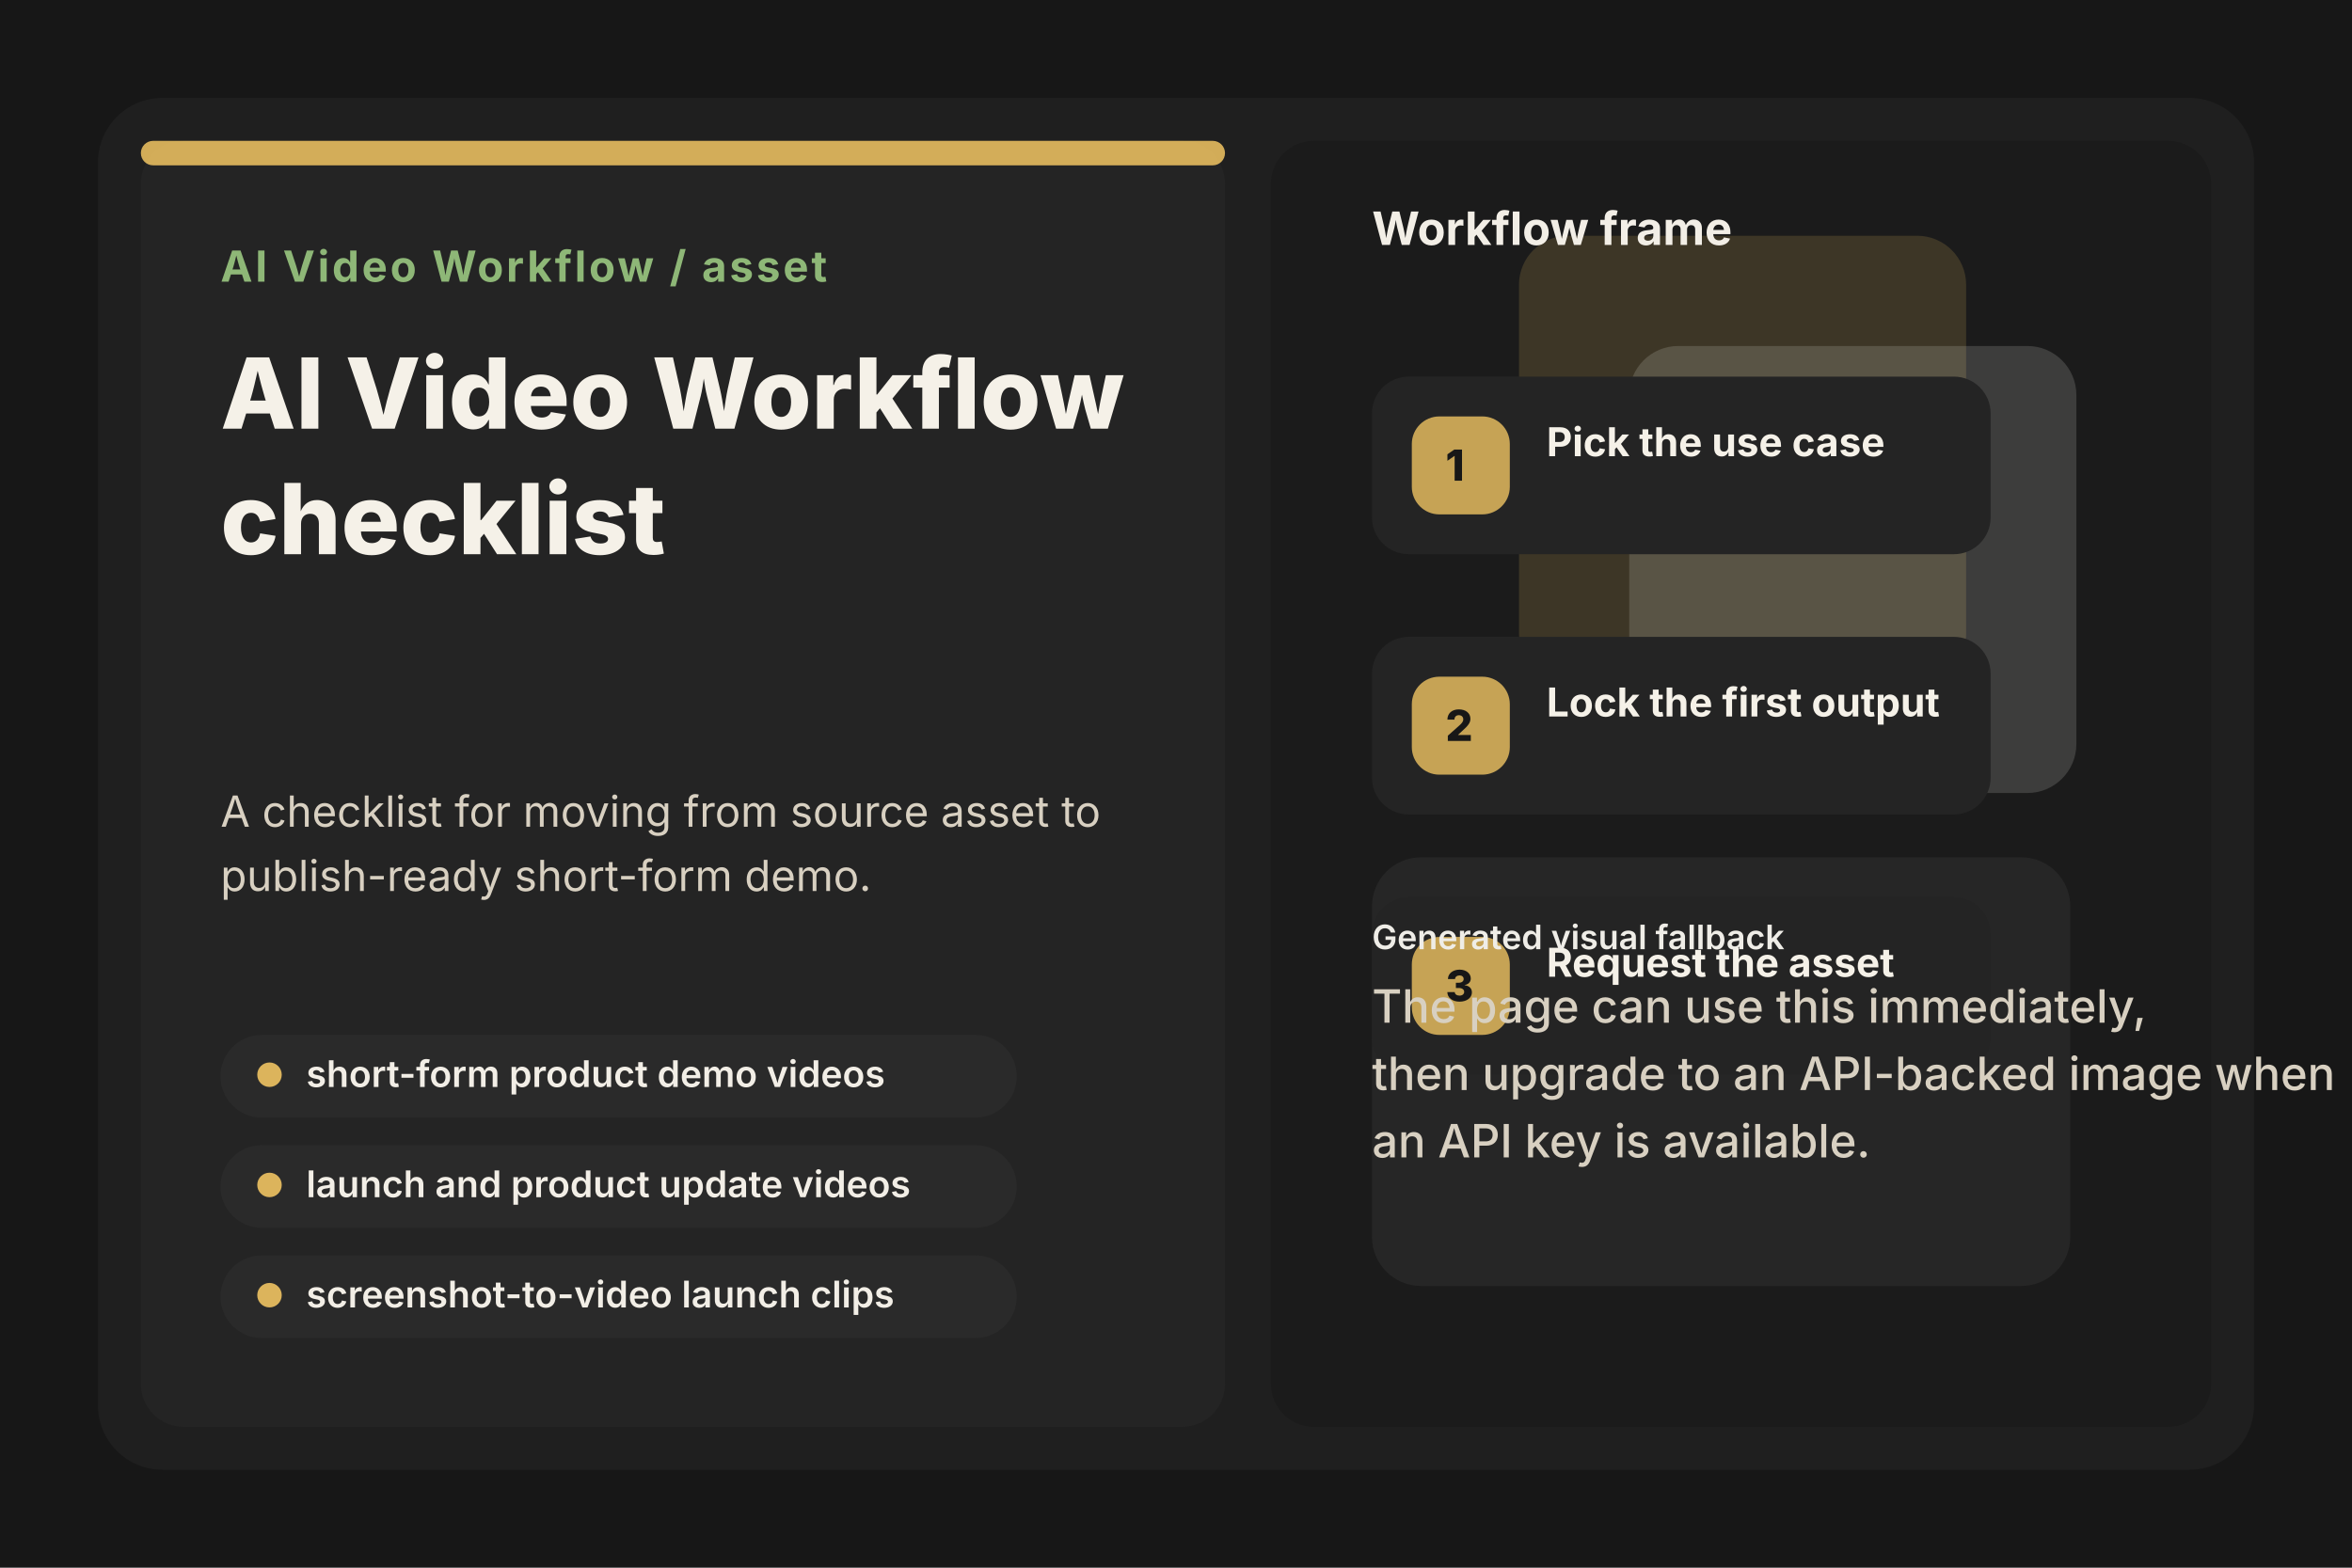
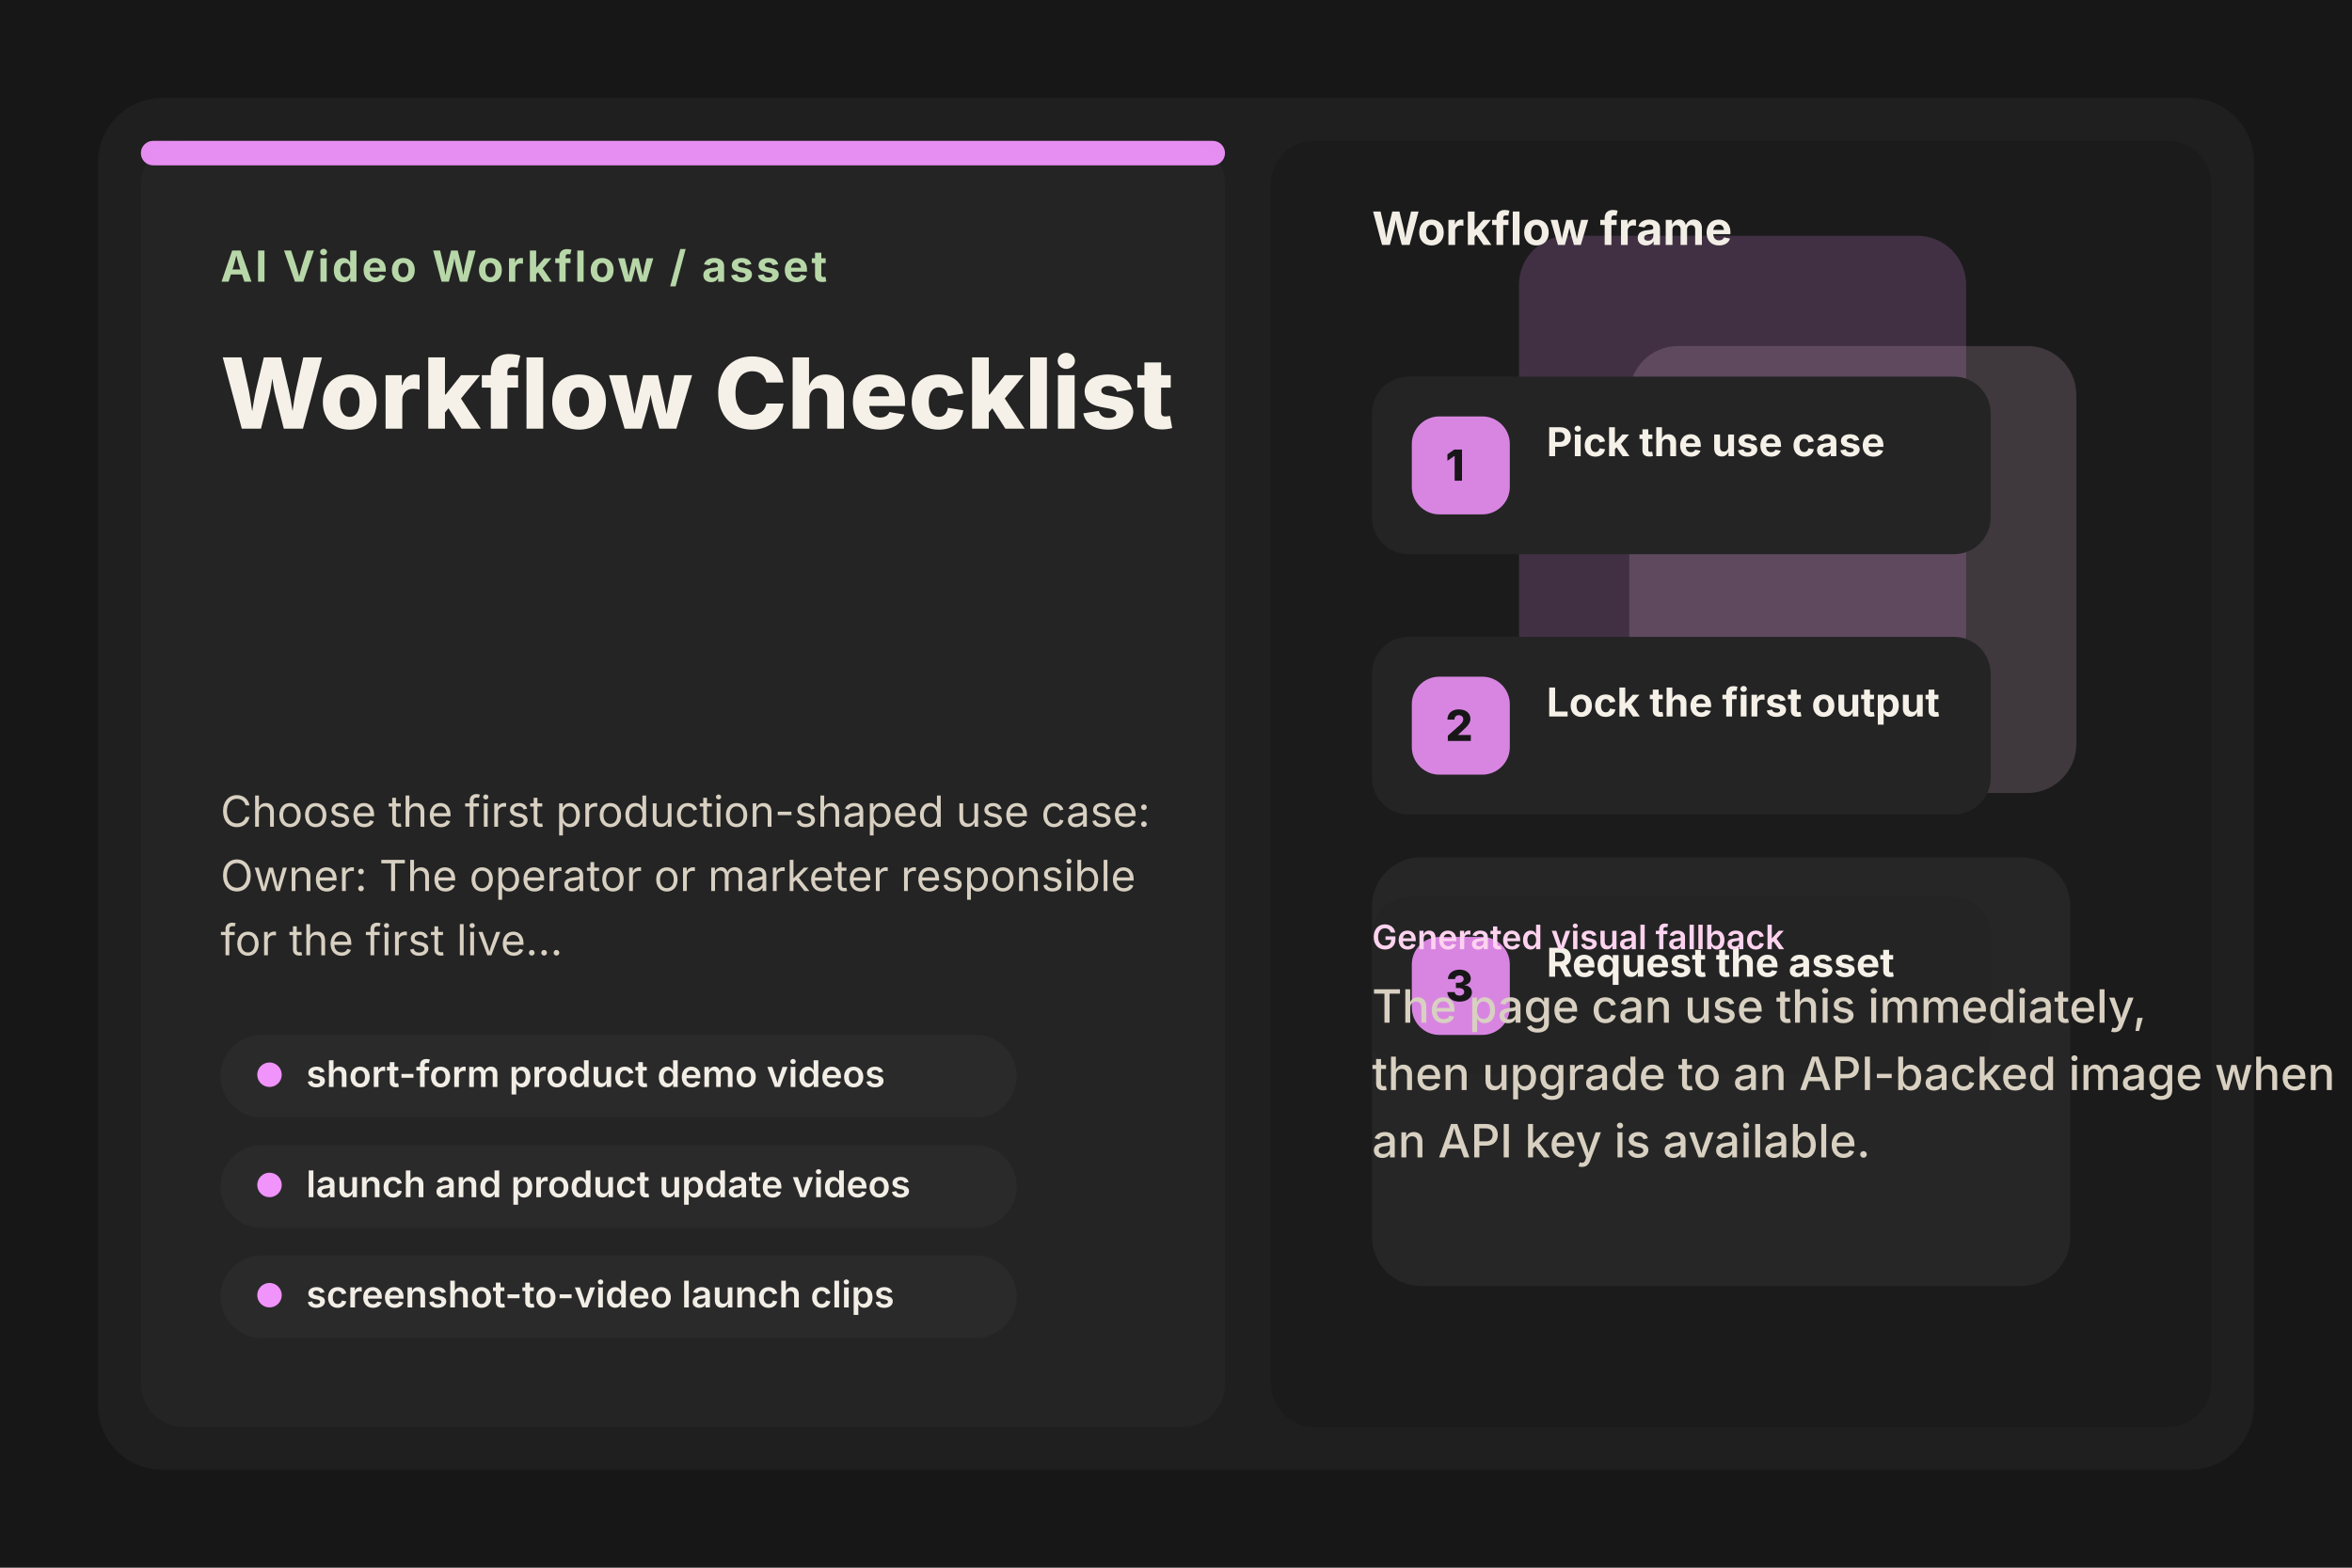
<svg xmlns="http://www.w3.org/2000/svg" width="1536" height="1024" viewBox="0 0 1536 1024" fill="none">
  <rect width="1536" height="1024" fill="#171717" />
  <rect x="64" y="64" width="1408" height="896" rx="42" fill="#1f1f1f" />
  <rect x="92" y="92" width="708" height="840" rx="28" fill="#242424" />
  <rect x="830" y="92" width="614" height="840" rx="28" fill="#1b1b1b" />
-   <rect x="92" y="92" width="708" height="16" rx="8" fill="#dcb45c" fill-opacity="0.95" />
-   <rect x="992" y="154" width="292" height="292" rx="32" fill="#dcb45c" fill-opacity="0.18" />
-   <rect x="1064" y="226" width="292" height="292" rx="32" fill="#efede7" fill-opacity="0.16" />
+   <rect x="92" y="92" width="708" height="16" rx="8" fill="#f093fb" fill-opacity="0.95" />
+   <rect x="992" y="154" width="292" height="292" rx="32" fill="#f093fb" fill-opacity="0.18" />
+   <rect x="1064" y="226" width="292" height="292" rx="32" fill="#ffd3ef" fill-opacity="0.16" />
  <rect x="896" y="560" width="456" height="280" rx="32" fill="#262626" />
-   <text x="144" y="184" fill="#8eb777" font-family="Inter, Arial, sans-serif" font-size="28" font-weight="700" letter-spacing="1.8">AI Video Workflow / asset</text>
-   <text x="144" y="280" fill="#f5f1e8" font-family="Inter, Arial, sans-serif" font-size="64" font-weight="800">AI Video Workflow</text>
-   <text x="144" y="362" fill="#f5f1e8" font-family="Inter, Arial, sans-serif" font-size="64" font-weight="800">checklist</text>
-   <text x="144" y="540" fill="#d8d0c1" font-family="Inter, Arial, sans-serif" font-size="28" font-weight="400">A checklist for moving from source asset to</text>
-   <text x="144" y="582" fill="#d8d0c1" font-family="Inter, Arial, sans-serif" font-size="28" font-weight="400">publish-ready short-form demo.</text>
+   <text x="144" y="184" fill="#b7d7a8" font-family="Inter, Arial, sans-serif" font-size="28" font-weight="700" letter-spacing="1.8">AI Video Workflow / asset</text>
+   <text x="144" y="280" fill="#f5f1e8" font-family="Inter, Arial, sans-serif" font-size="64" font-weight="800">Workflow Checklist</text>
+   <text x="144" y="540" fill="#d8d0c1" font-family="Inter, Arial, sans-serif" font-size="28" font-weight="400">Choose the first production-shaped use case:</text>
+   <text x="144" y="582" fill="#d8d0c1" font-family="Inter, Arial, sans-serif" font-size="28" font-weight="400">Owner: The operator or marketer responsible</text>
+   <text x="144" y="624" fill="#d8d0c1" font-family="Inter, Arial, sans-serif" font-size="28" font-weight="400">for the first live...</text>
  <rect x="144" y="676" width="520" height="54" rx="27" fill="#2a2a2a" />
-   <circle cx="176" cy="702" r="8" fill="#dcb45c" />
+   <circle cx="176" cy="702" r="8" fill="#f093fb" />
  <text x="200" y="710" fill="#f2eee6" font-family="Inter, Arial, sans-serif" font-size="24" font-weight="600">short-form product demo videos</text>
  <rect x="144" y="748" width="520" height="54" rx="27" fill="#2a2a2a" />
-   <circle cx="176" cy="774" r="8" fill="#dcb45c" />
+   <circle cx="176" cy="774" r="8" fill="#f093fb" />
  <text x="200" y="782" fill="#f2eee6" font-family="Inter, Arial, sans-serif" font-size="24" font-weight="600">launch and product update videos</text>
  <rect x="144" y="820" width="520" height="54" rx="27" fill="#2a2a2a" />
-   <circle cx="176" cy="846" r="8" fill="#dcb45c" />
+   <circle cx="176" cy="846" r="8" fill="#f093fb" />
  <text x="200" y="854" fill="#f2eee6" font-family="Inter, Arial, sans-serif" font-size="24" font-weight="600">screenshot-to-video launch clips</text>
  <text x="896" y="160" fill="#f2eee6" font-family="Inter, Arial, sans-serif" font-size="30" font-weight="700">Workflow frame</text>
  <rect x="896" y="246" width="404" height="116" rx="24" fill="#242424" />
-   <rect x="922" y="272" width="64" height="64" rx="18" fill="#dcb45c" fill-opacity="0.88" />
+   <rect x="922" y="272" width="64" height="64" rx="18" fill="#f093fb" fill-opacity="0.88" />
  <text x="944" y="314" fill="#171717" font-family="Inter, Arial, sans-serif" font-size="28" font-weight="800">1</text>
  <text x="1010" y="298" fill="#f5f1e8" font-family="Inter, Arial, sans-serif" font-size="26" font-weight="700">Pick the use case</text>
  <rect x="896" y="416" width="404" height="116" rx="24" fill="#242424" />
-   <rect x="922" y="442" width="64" height="64" rx="18" fill="#dcb45c" fill-opacity="0.88" />
+   <rect x="922" y="442" width="64" height="64" rx="18" fill="#f093fb" fill-opacity="0.88" />
  <text x="944" y="484" fill="#171717" font-family="Inter, Arial, sans-serif" font-size="28" font-weight="800">2</text>
  <text x="1010" y="468" fill="#f5f1e8" font-family="Inter, Arial, sans-serif" font-size="26" font-weight="700">Lock the first output</text>
  <rect x="896" y="586" width="404" height="116" rx="24" fill="#242424" />
-   <rect x="922" y="612" width="64" height="64" rx="18" fill="#dcb45c" fill-opacity="0.88" />
+   <rect x="922" y="612" width="64" height="64" rx="18" fill="#f093fb" fill-opacity="0.88" />
  <text x="944" y="654" fill="#171717" font-family="Inter, Arial, sans-serif" font-size="28" font-weight="800">3</text>
  <text x="1010" y="638" fill="#f5f1e8" font-family="Inter, Arial, sans-serif" font-size="26" font-weight="700">Request the asset</text>
-   <text x="896" y="620" fill="#efede7" font-family="Inter, Arial, sans-serif" font-size="22" font-weight="600">Generated visual fallback</text>
+   <text x="896" y="620" fill="#ffd3ef" font-family="Inter, Arial, sans-serif" font-size="22" font-weight="600">Generated visual fallback</text>
  <text x="896" y="668" fill="#d8d0c1" font-family="Inter, Arial, sans-serif" font-size="30" font-weight="500">The page can use this immediately,</text>
  <text x="896" y="712" fill="#d8d0c1" font-family="Inter, Arial, sans-serif" font-size="30" font-weight="500">then upgrade to an API-backed image when</text>
  <text x="896" y="756" fill="#d8d0c1" font-family="Inter, Arial, sans-serif" font-size="30" font-weight="500">an API key is available.</text>
</svg>
